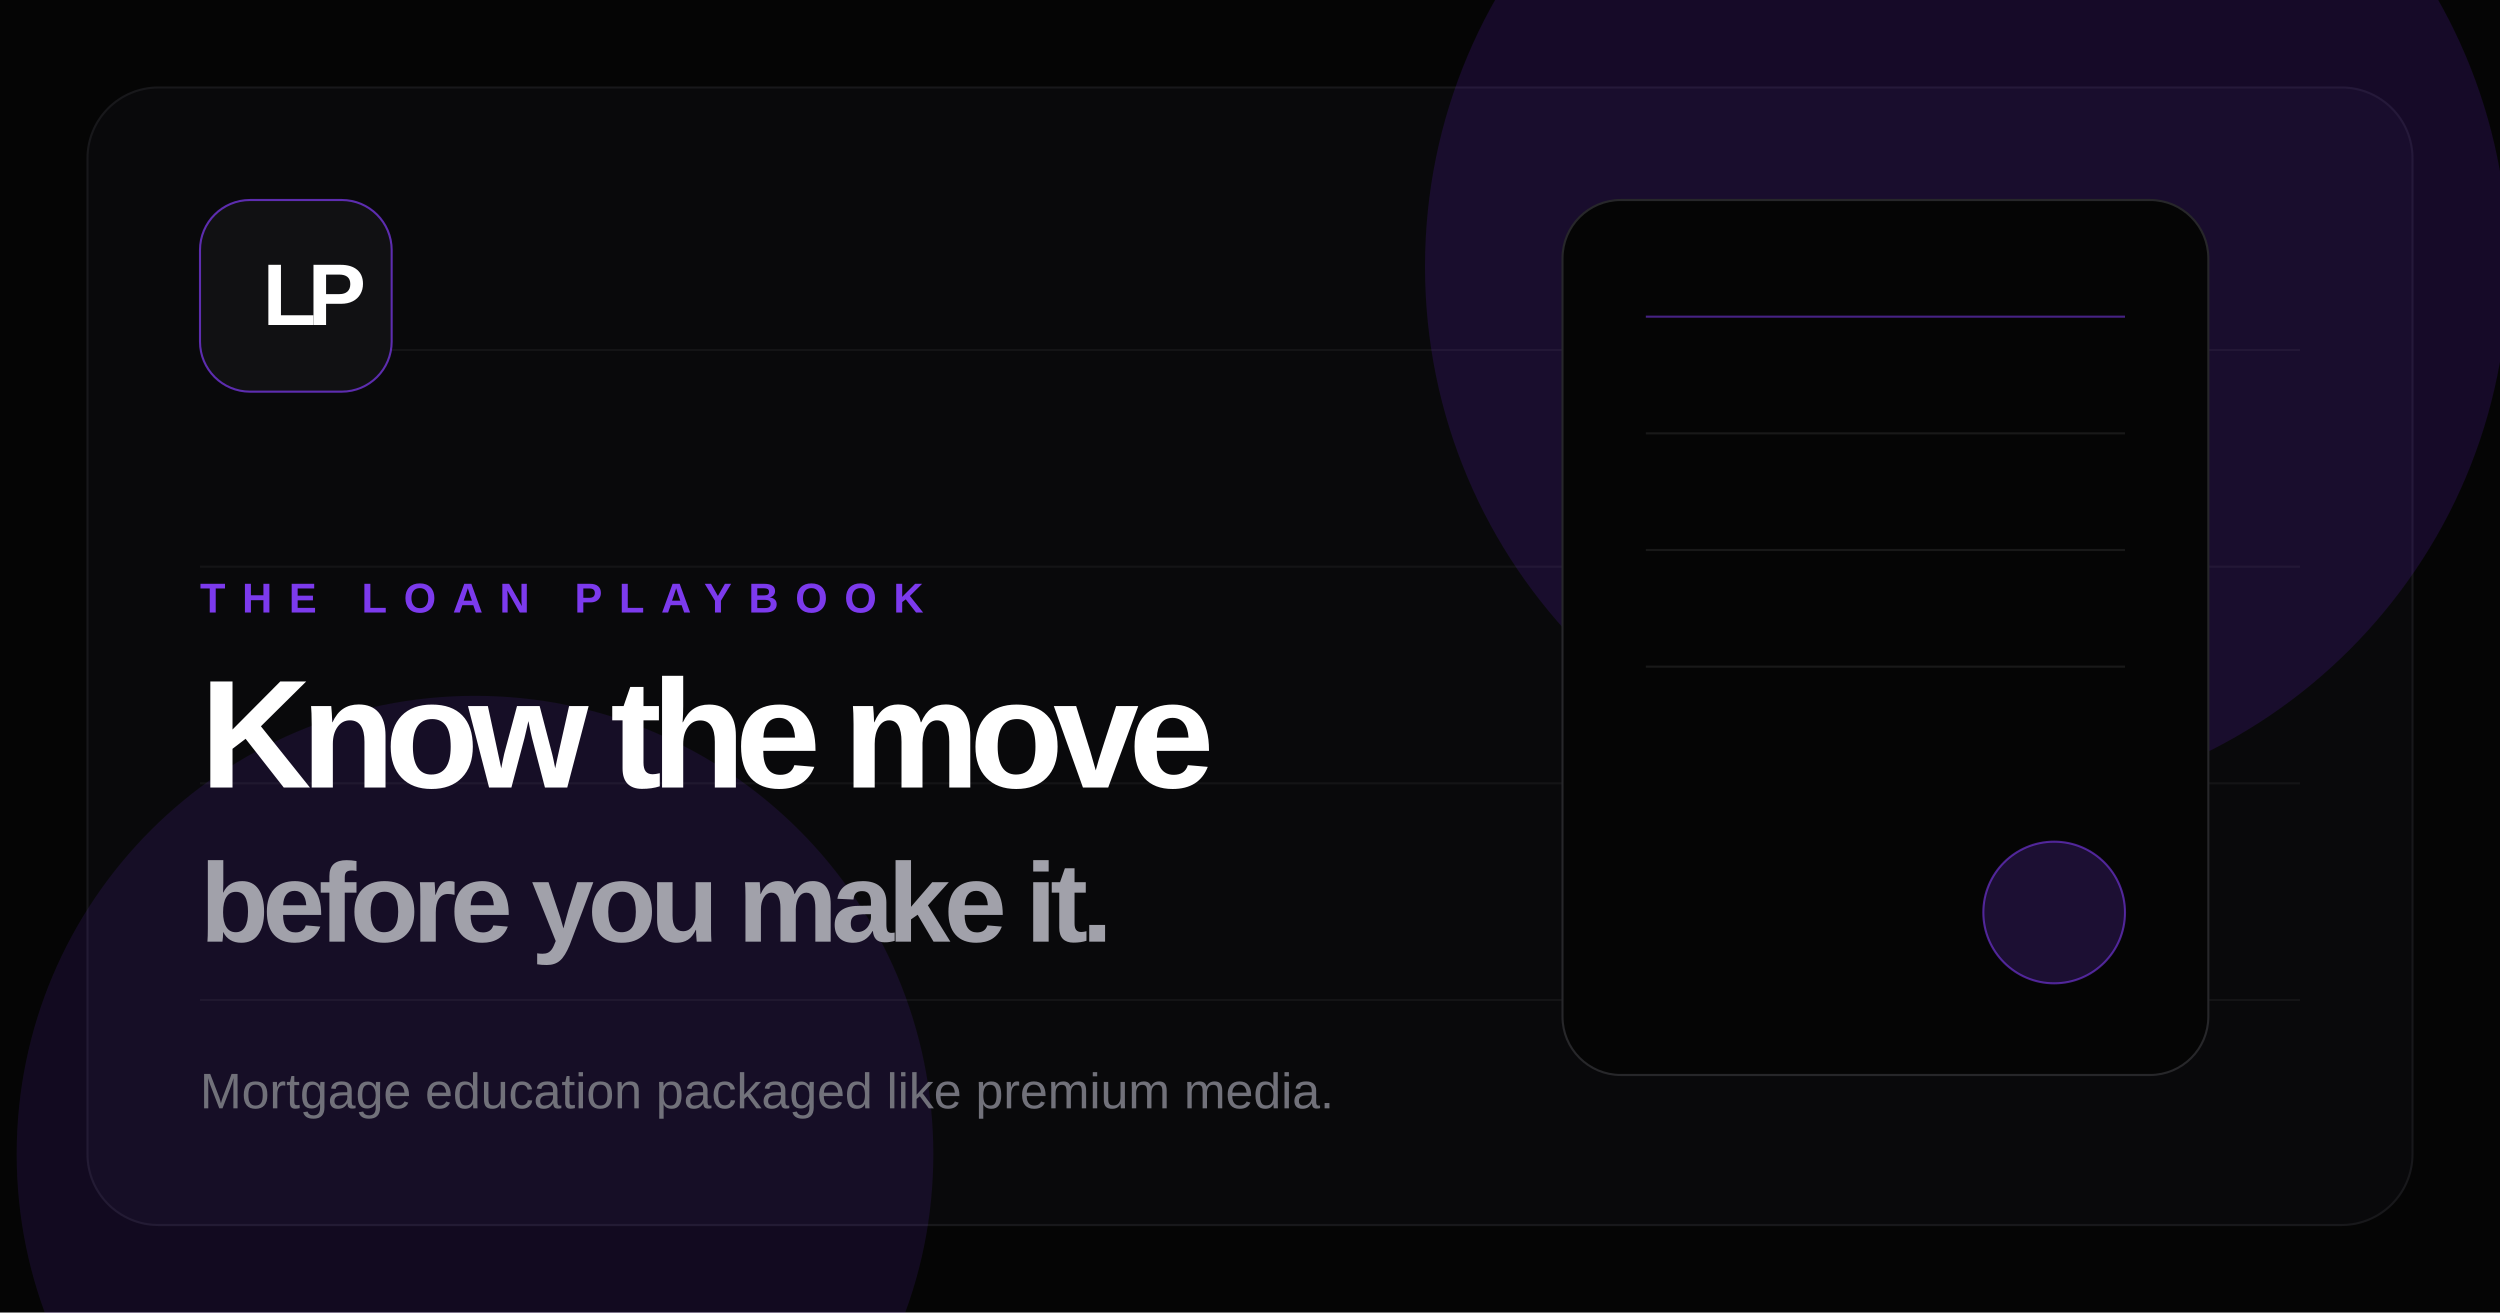
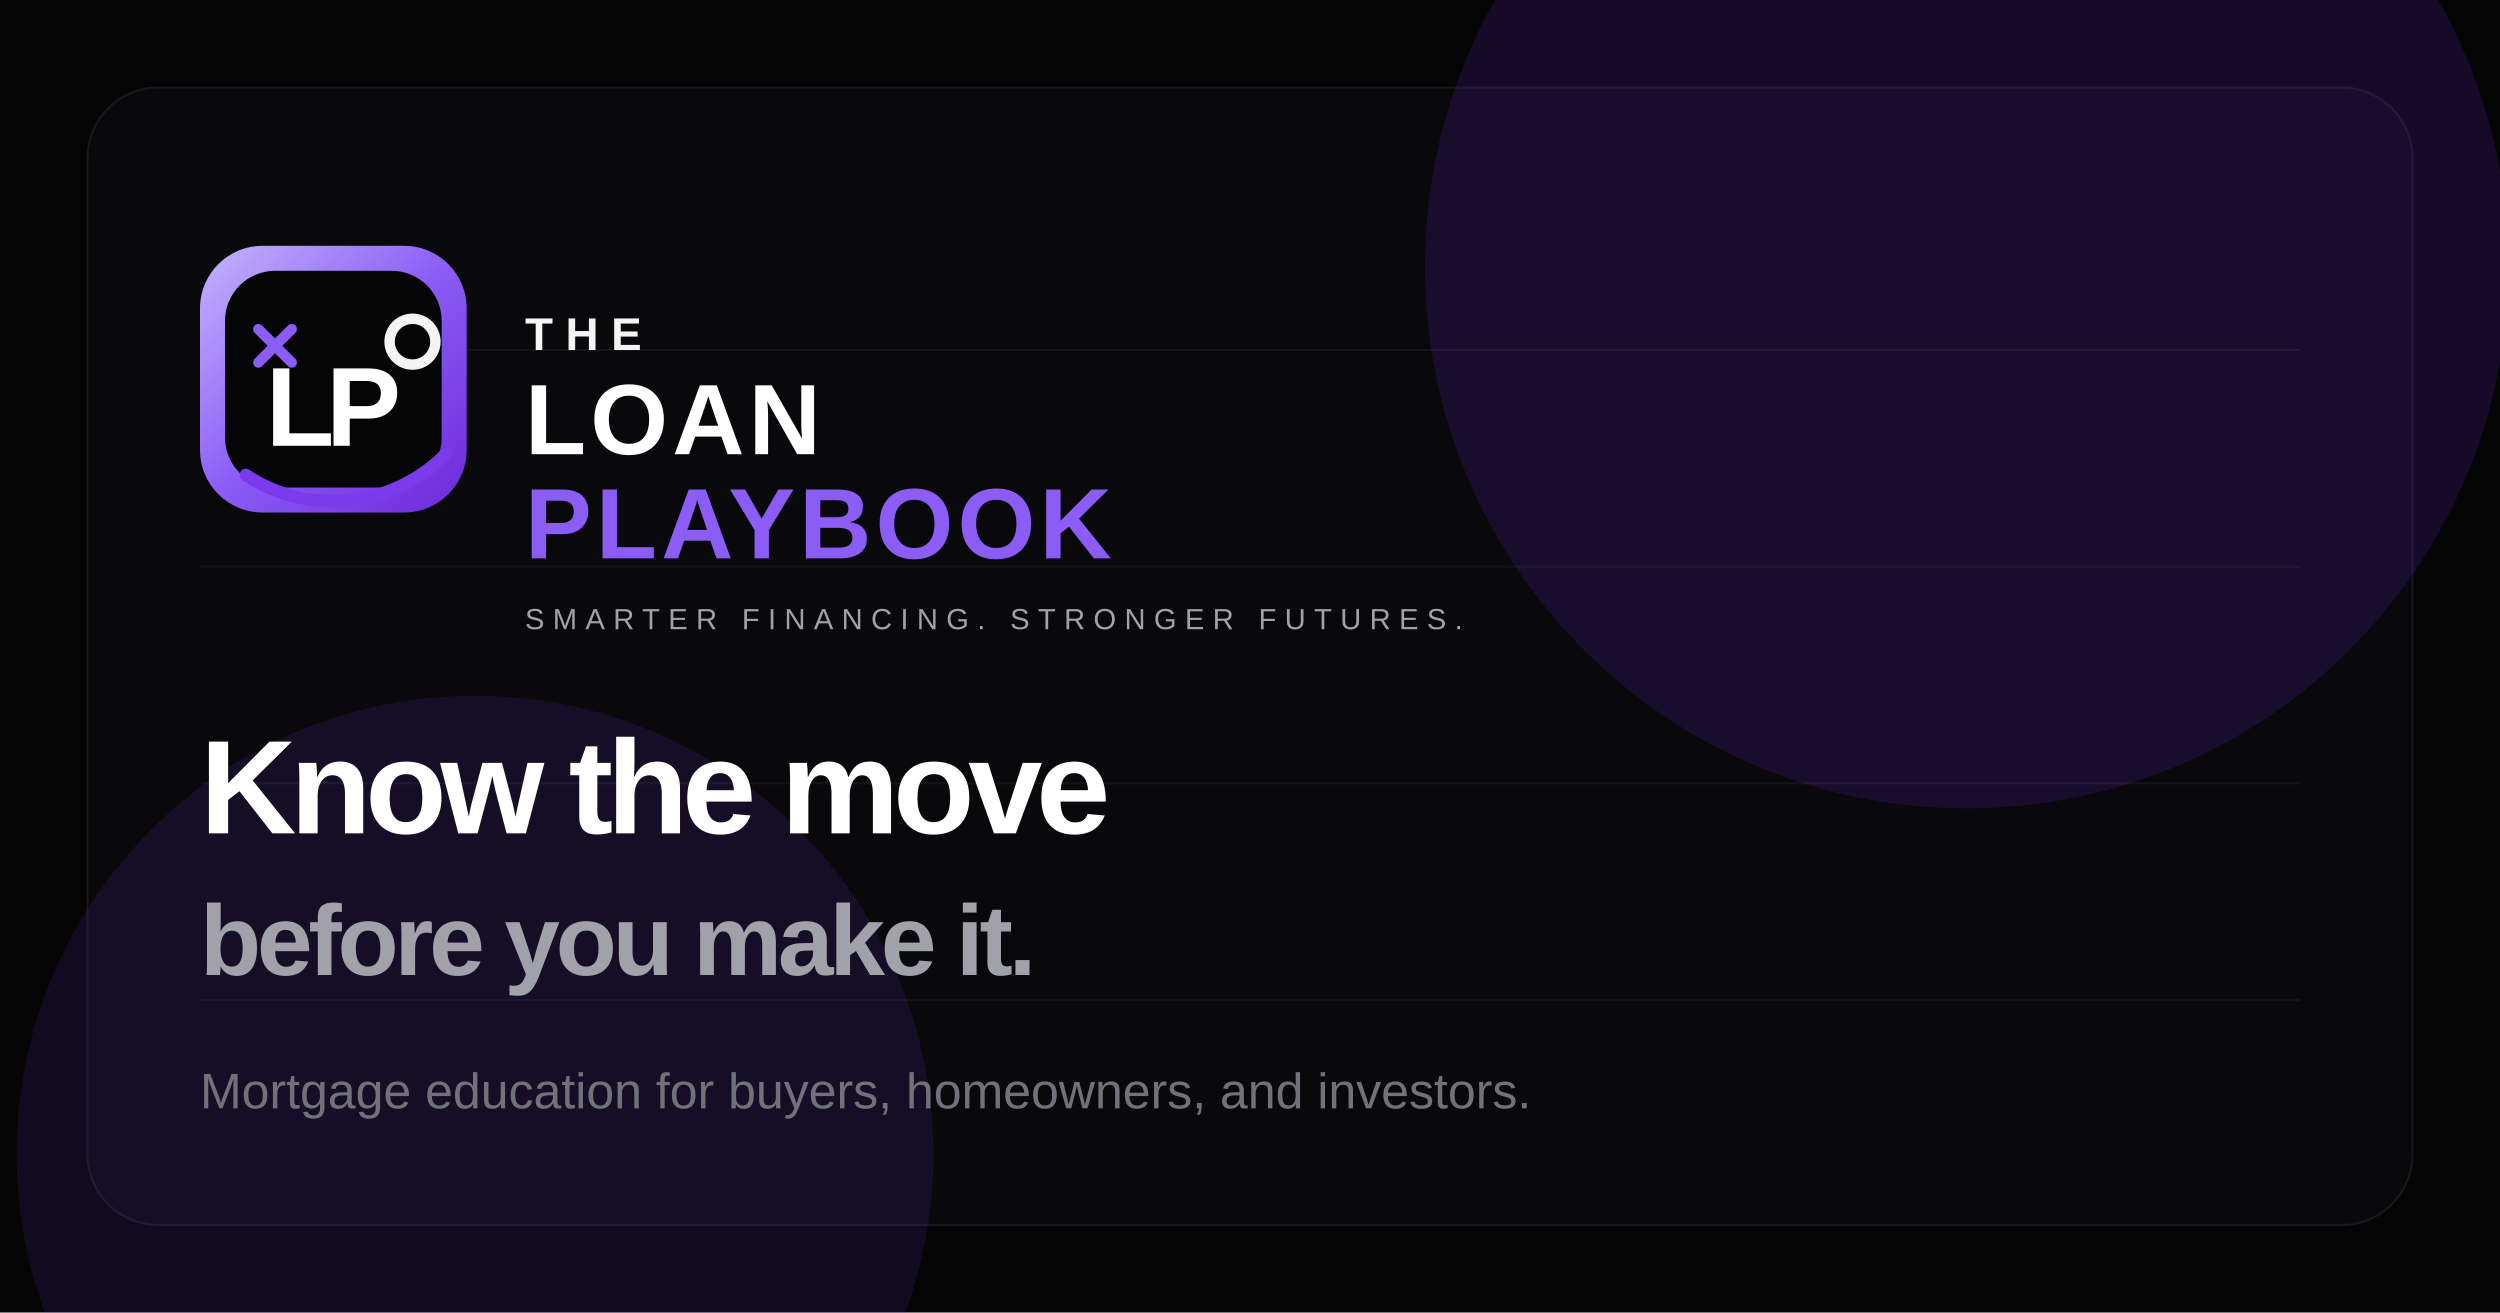
<svg xmlns="http://www.w3.org/2000/svg" width="1200" height="630" viewBox="0 0 1200 630" fill="none">
  <rect width="1200" height="630" fill="#050505" />
  <rect x="42" y="42" width="1116" height="546" rx="34" fill="#09090B" stroke="#18181B" />
  <circle cx="944" cy="128" r="260" fill="#5B21B6" fill-opacity="0.2" />
  <circle cx="228" cy="554" r="220" fill="#7C3AED" fill-opacity="0.12" />
  <path d="M96 168H1104" stroke="white" stroke-opacity="0.045" />
  <path d="M96 272H1104" stroke="white" stroke-opacity="0.045" />
  <path d="M96 376H1104" stroke="white" stroke-opacity="0.045" />
  <path d="M96 480H1104" stroke="white" stroke-opacity="0.045" />
-   <rect x="750" y="96" width="310" height="420" rx="28" fill="#050505" stroke="#27272A" />
-   <path d="M790 152H1020" stroke="#7C3AED" stroke-opacity="0.55" />
-   <path d="M790 208H1020" stroke="white" stroke-opacity="0.08" />
-   <path d="M790 264H1020" stroke="white" stroke-opacity="0.08" />
-   <path d="M790 320H1020" stroke="white" stroke-opacity="0.08" />
-   <circle cx="986" cy="438" r="34" fill="#7C3AED" fill-opacity="0.2" stroke="#7C3AED" stroke-opacity="0.6" />
-   <rect x="96" y="96" width="92" height="92" rx="24" fill="#111113" stroke="#7C3AED" stroke-opacity="0.72" />
-   <text x="126" y="156" fill="white" font-family="Arial, Helvetica, sans-serif" font-size="42" font-weight="800" letter-spacing="-4">LP</text>
-   <text x="96" y="294" fill="#7C3AED" font-family="Arial, Helvetica, sans-serif" font-size="20" font-weight="700" letter-spacing="8">THE LOAN PLAYBOOK</text>
-   <text x="96" y="378" fill="white" font-family="Arial, Helvetica, sans-serif" font-size="74" font-weight="800" letter-spacing="-5">Know the move</text>
-   <text x="96" y="452" fill="#A1A1AA" font-family="Arial, Helvetica, sans-serif" font-size="54" font-weight="700" letter-spacing="-3">before you make it.</text>
-   <text x="96" y="532" fill="#71717A" font-family="Arial, Helvetica, sans-serif" font-size="24" font-weight="500">Mortgage education packaged like premium media.</text>
+   <defs>
+     <linearGradient id="og-border" x1="0%" y1="0%" x2="100%" y2="100%">
+       <stop offset="0%" stop-color="#c4b5fd" />
+       <stop offset="50%" stop-color="#8b5cf6" />
+       <stop offset="100%" stop-color="#6d28d9" />
+     </linearGradient>
+   </defs>
+   <rect x="96" y="118" width="128" height="128" rx="30" fill="url(#og-border)" />
+   <rect x="108" y="130" width="104" height="104" rx="24" fill="#050505" />
+   <path d="M 124 158 L 140 174 M 140 158 L 124 174" stroke="#8b5cf6" stroke-width="5" stroke-linecap="round" />
+   <circle cx="198" cy="164" r="11" fill="none" stroke="#f4f4f5" stroke-width="5" />
+   <text x="160" y="214" text-anchor="middle" fill="white" font-family="Arial, Helvetica, sans-serif" font-size="54" font-weight="900" letter-spacing="-4">LP</text>
+   <path d="M 118 228 C 148 248 188 244 214 218" fill="none" stroke="#7c3aed" stroke-width="6" stroke-linecap="round" />
+   <text x="252" y="168" fill="#f4f4f5" font-family="Arial, Helvetica, sans-serif" font-size="22" font-weight="600" letter-spacing="6">THE</text>
+   <text x="252" y="218" fill="white" font-family="Arial, Helvetica, sans-serif" font-size="48" font-weight="900" letter-spacing="2">LOAN</text>
+   <text x="252" y="268" fill="#8b5cf6" font-family="Arial, Helvetica, sans-serif" font-size="48" font-weight="900" letter-spacing="2">PLAYBOOK</text>
+   <text x="252" y="302" fill="#a1a1aa" font-family="Arial, Helvetica, sans-serif" font-size="14" font-weight="500" letter-spacing="4">SMARTER FINANCING. STRONGER FUTURES.</text>
+   <text x="96" y="400" fill="white" font-family="Arial, Helvetica, sans-serif" font-size="64" font-weight="800" letter-spacing="-3">Know the move</text>
+   <text x="96" y="468" fill="#A1A1AA" font-family="Arial, Helvetica, sans-serif" font-size="48" font-weight="700" letter-spacing="-2">before you make it.</text>
+   <text x="96" y="532" fill="#71717A" font-family="Arial, Helvetica, sans-serif" font-size="24" font-weight="500">Mortgage education for buyers, homeowners, and investors.</text>
</svg>
